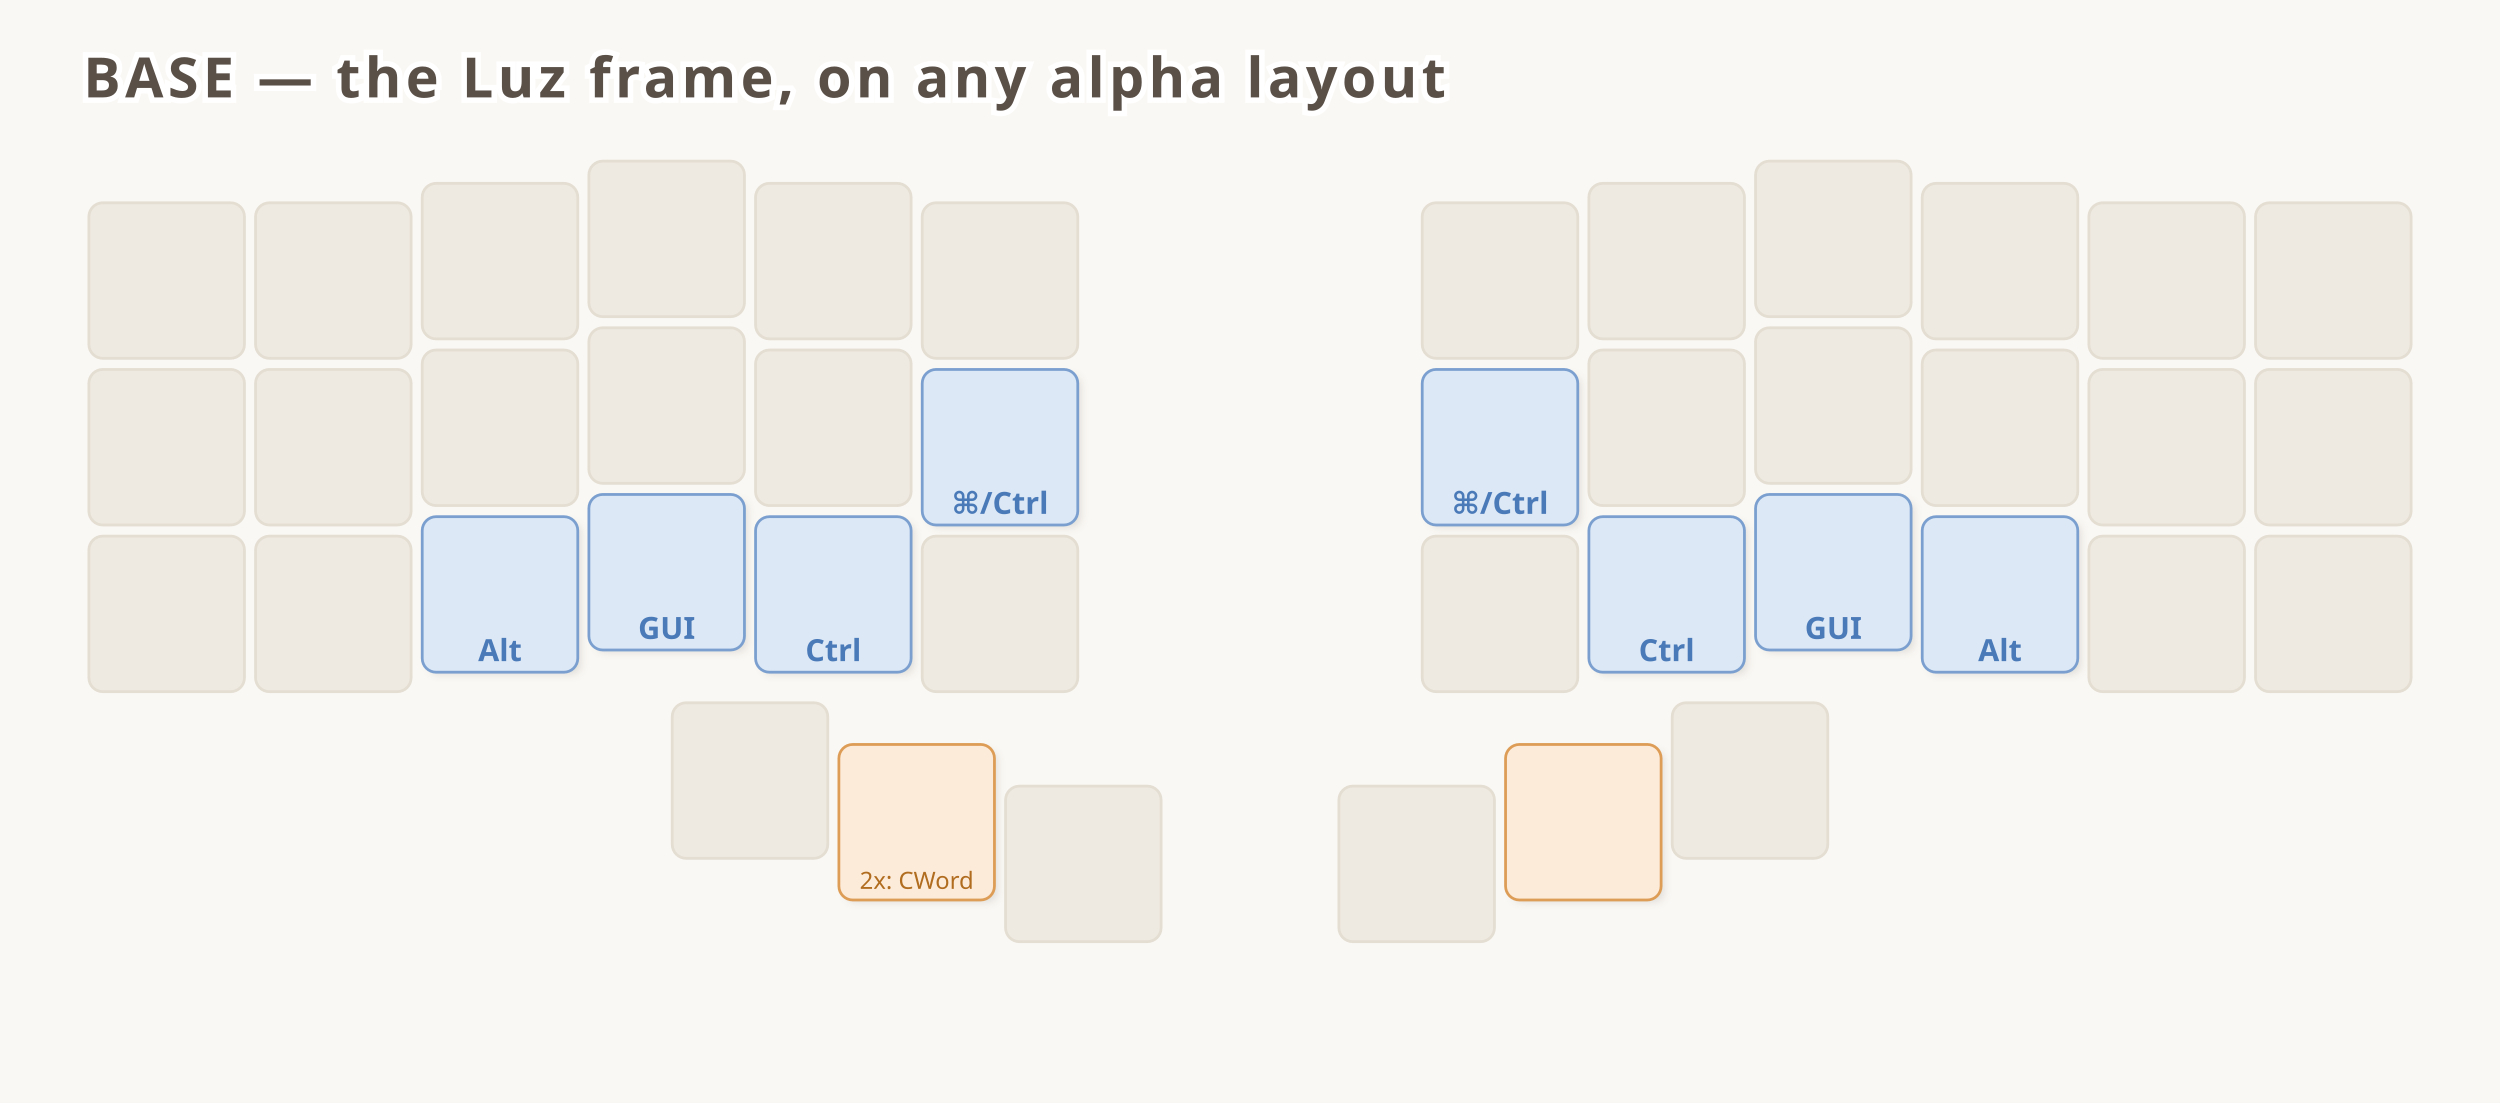
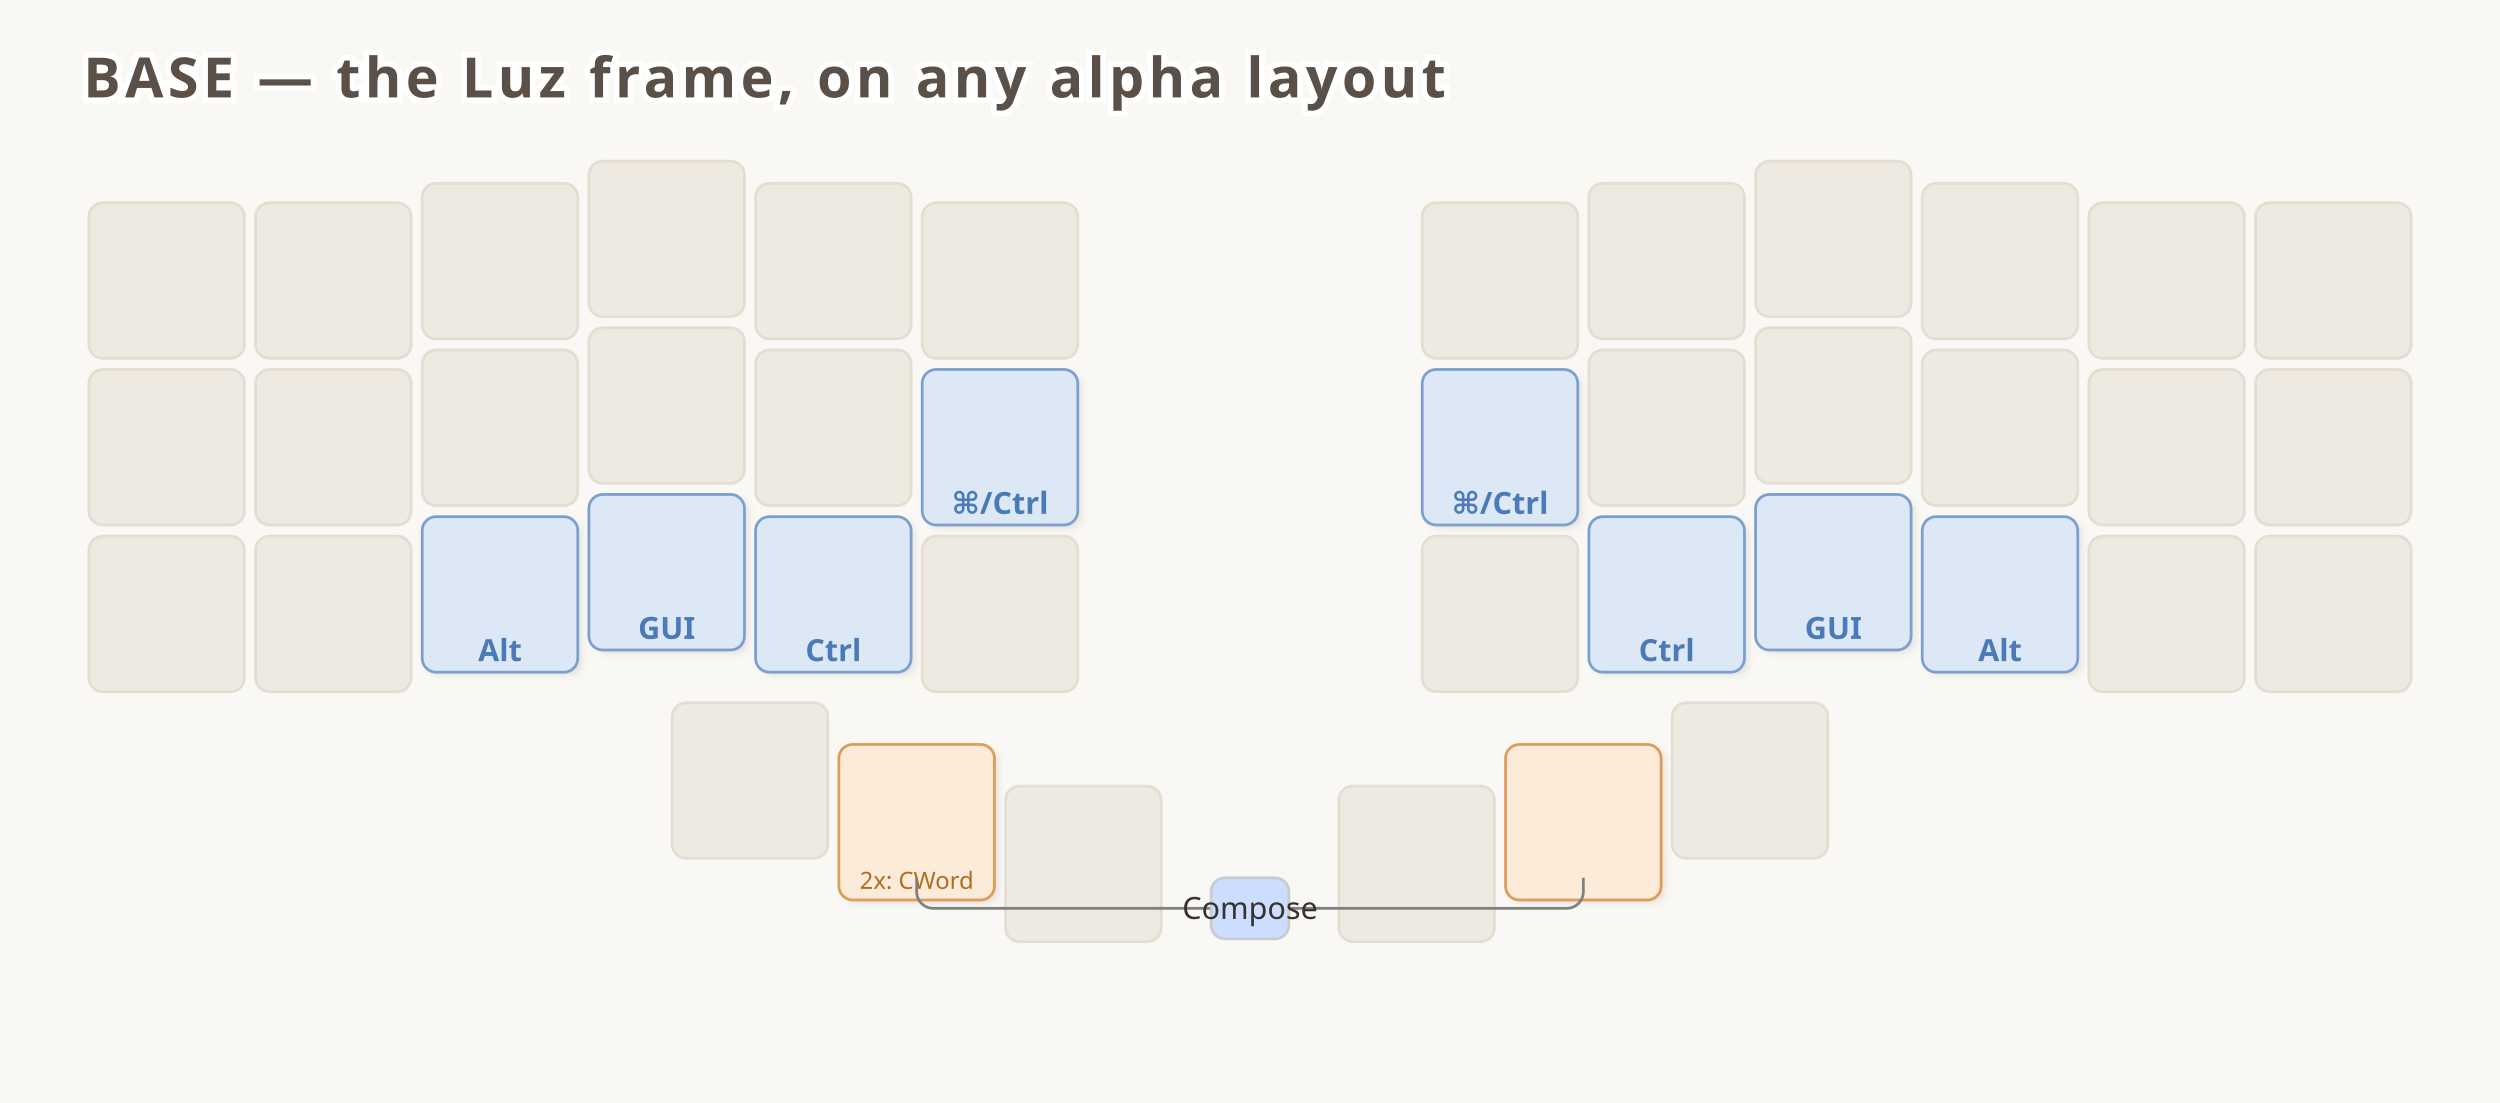
<svg xmlns="http://www.w3.org/2000/svg" xmlns:xlink="http://www.w3.org/1999/xlink" width="900" height="397" viewBox="0 0 900 397" class="keymap">
  <defs>
    <filter id="sh" x="-50%" y="-50%" width="200%" height="200%" color-interpolation-filters="sRGB">
      <feGaussianBlur stdDeviation="1.6" />
    </filter>
  </defs>
  <rect x="0" y="0" width="100%" height="100%" fill="#faf8f4" />
  <defs>/* start glyphs */
<svg id="mdi:apple-keyboard-shift">
      <svg id="mdi-apple-keyboard-shift" viewBox="0 0 24 24">
        <path d="M15,18V12H17.17L12,6.83L6.83,12H9V18H15M12,4L22,14H17V20H7V14H2L12,4Z" />
        <defs>
          <pattern id="stripes" patternUnits="userSpaceOnUse" width="8" height="8" patternTransform="rotate(45)">
            <rect width="8" height="8" fill="#efefef" />
            <rect width="4" height="8" fill="#c8c8c8" />
          </pattern>
        </defs>
      </svg>
      <defs>
        <pattern id="stripes" patternUnits="userSpaceOnUse" width="8" height="8" patternTransform="rotate(45)">
          <rect width="8" height="8" fill="#efefef" />
          <rect width="4" height="8" fill="#c8c8c8" />
        </pattern>
      </defs>
    </svg>
    <svg id="mdi:keyboard-space">
      <svg id="mdi-keyboard-space" viewBox="0 0 24 24">
        <path d="M3 15H5V19H19V15H21V19C21 20.1 20.1 21 19 21H5C3.9 21 3 20.1 3 19V15Z" />
        <defs>
          <pattern id="stripes" patternUnits="userSpaceOnUse" width="8" height="8" patternTransform="rotate(45)">
            <rect width="8" height="8" fill="#efefef" />
            <rect width="4" height="8" fill="#c8c8c8" />
          </pattern>
        </defs>
      </svg>
      <defs>
        <pattern id="stripes" patternUnits="userSpaceOnUse" width="8" height="8" patternTransform="rotate(45)">
          <rect width="8" height="8" fill="#efefef" />
          <rect width="4" height="8" fill="#c8c8c8" />
        </pattern>
      </defs>
    </svg>
  </defs>/* end glyphs */
<style>/* inherit to force styles through use tags */
svg path {
    fill: inherit;
}

/* font and background color specifications */
svg.keymap {
    font-family: 'Source Sans 3','Source Sans Pro',sans-serif;
    font-size: 14px;
    font-kerning: normal;
    text-rendering: optimizeLegibility;
    fill: #24292e;
}

/* default key styling */
rect.key {
    fill: #f6f8fa;
}

rect.key, rect.combo {
    stroke: #c9cccf;
    stroke-width: 1;
}

/* default key side styling, only used is draw_key_sides is set */
rect.side {
    filter: brightness(90%);
}

/* color accent for combo boxes */
rect.combo, rect.combo-separate {
    fill: #cdf;
}

/* color accent for held keys */
rect.held, rect.combo.held {
    fill: #fdd;
}

/* color accent for ghost (optional) keys */
rect.ghost, rect.combo.ghost {
    stroke-dasharray: 4, 4;
    stroke-width: 2;
}

text {
    text-anchor: middle;
    dominant-baseline: middle;
}

/* styling for layer labels */
text.label {
    font-weight: 600;
    font-size: 20px;
    letter-spacing: 0.08em;
    fill: #5a5048;
    text-anchor: start;
    stroke: white;
    stroke-width: 4;
    paint-order: stroke;
}

/* styling for optional footer */
text.footer {
    text-anchor: end;
    dominant-baseline: auto;
    stroke: white;
    stroke-width: 4;
    paint-order: stroke;
}

/* styling for combo tap, and key non-tap label text */
text.combo, text.hold, text.shifted, text.left, text.right, text.tl, text.tr, text.bl, text.br {
    font-size: 11px;
}

text.hold, text.bl, text.br {
    text-anchor: middle;
    dominant-baseline: auto;
}

text.shifted, text.tl, text.tr {
    text-anchor: middle;
    dominant-baseline: hanging;
}

text.left, text.tl, text.bl {
    text-anchor: start;
}

text.right, text.tr, text.br {
    text-anchor: end;
}

text.layer-activator {
    text-decoration: underline;
}

/* styling for hold/shifted label text in combo box */
text.combo.hold, text.combo.shifted, text.combo.left, text.combo.right {
    font-size: 8px;
}

/* lighter symbol for transparent keys */
text.trans {
    fill: #7b7e81;
}

/* styling for combo dendrons */
path.combo {
    stroke-width: 1;
    stroke: gray;
    fill: none;
}

/* Start Tabler Icons Cleanup */
/* cannot use height/width with glyphs */
.icon-tabler &gt; path {
    fill: inherit;
    stroke: inherit;
    stroke-width: 2;
}
/* hide tabler's default box */
.icon-tabler &gt; path[stroke="none"][fill="none"] {
    visibility: hidden;
}
/* End Tabler Icons Cleanup */

/* Two-tier palette: pale fills = content regions (ambient), vivid = behavior */
/* Tier 1 - ambient content categories (default dark text) */
/* Palette: grey = alphas/trans (default), white = unused, green = symbols,
   purple = layers, blue = navigation (incl. latches), orange = everything else */
svg.keymap { fill: #36322e; }
.key.none rect.key { fill: #efeae1; stroke: #e3ddd2; }
.key.symbol rect.key { fill: #e9f5f0; stroke: #bedfd2; }
.key.layer rect.key { fill: #ead9eb; stroke: #9a5fa1; }
.key.layer.tap, .key.layer.hold, .key.layer.shifted { fill: #9a5fa1; }
.key.nav rect.key { fill: #dbe9f8; stroke: #6b97c9; }
.key.delhold.tap, .key.delhold.hold, .key.delhold.shifted { fill: #c25f54; }
.key.editing rect.key, .key.state rect.key, .key.danger rect.key, .key.modifier rect.key { fill: #fdebd9; stroke: #dd9d57; }
.key.system rect.key { fill: #f9f0c9; stroke: #cdb94e; }
.key.modifier.tap, .key.modifier.hold, .key.modifier.shifted { fill: #b06c1f; }
.key.modtap rect.key { fill: #dce8f6; stroke: #7ba0cf; }
.key.modtap.hold { fill: #4a7ab8; font-weight: bold; }
.key.held rect.key { fill: url(#stripes); stroke: #999999; }
.combo.state rect.key { fill: #fdebd9; stroke: #dd9d57; }
.combo.symbol rect.key { fill: #e9f5f0; stroke: #bedfd2; }
.key.shifted { transform: translateY(2px); }
.key.hold {transform: translateY(-2px); }
</style>
  <g transform="translate(30, 0)" class="layer-BASE — the Luz frame, on any alpha layout">
    <text x="0" y="28" class="label" id="BASE--the-Luz-frame-on-any-alpha-layout">BASE — the Luz frame, on any alpha layout</text>
    <g transform="translate(0, 56)">
      <g transform="translate(30, 45)" class="key none keypos-0">
        <rect rx="5" ry="5" x="-28" y="-28" width="56" height="56" class="key none" />
      </g>
      <g transform="translate(90, 45)" class="key none keypos-1">
        <rect rx="5" ry="5" x="-28" y="-28" width="56" height="56" class="key none" />
      </g>
      <g transform="translate(150, 38)" class="key none keypos-2">
        <rect rx="5" ry="5" x="-28" y="-28" width="56" height="56" class="key none" />
      </g>
      <g transform="translate(210, 30)" class="key none keypos-3">
        <rect rx="5" ry="5" x="-28" y="-28" width="56" height="56" class="key none" />
      </g>
      <g transform="translate(270, 38)" class="key none keypos-4">
        <rect rx="5" ry="5" x="-28" y="-28" width="56" height="56" class="key none" />
      </g>
      <g transform="translate(330, 45)" class="key none keypos-5">
        <rect rx="5" ry="5" x="-28" y="-28" width="56" height="56" class="key none" />
      </g>
      <g transform="translate(510, 45)" class="key none keypos-6">
        <rect rx="5" ry="5" x="-28" y="-28" width="56" height="56" class="key none" />
      </g>
      <g transform="translate(570, 38)" class="key none keypos-7">
        <rect rx="5" ry="5" x="-28" y="-28" width="56" height="56" class="key none" />
      </g>
      <g transform="translate(630, 30)" class="key none keypos-8">
        <rect rx="5" ry="5" x="-28" y="-28" width="56" height="56" class="key none" />
      </g>
      <g transform="translate(690, 38)" class="key none keypos-9">
        <rect rx="5" ry="5" x="-28" y="-28" width="56" height="56" class="key none" />
      </g>
      <g transform="translate(750, 45)" class="key none keypos-10">
        <rect rx="5" ry="5" x="-28" y="-28" width="56" height="56" class="key none" />
      </g>
      <g transform="translate(810, 45)" class="key none keypos-11">
        <rect rx="5" ry="5" x="-28" y="-28" width="56" height="56" class="key none" />
      </g>
      <g transform="translate(30, 105)" class="key none keypos-12">
        <rect rx="5" ry="5" x="-28" y="-28" width="56" height="56" class="key none" />
      </g>
      <g transform="translate(90, 105)" class="key none keypos-13">
        <rect rx="5" ry="5" x="-28" y="-28" width="56" height="56" class="key none" />
      </g>
      <g transform="translate(150, 98)" class="key none keypos-14">
        <rect rx="5" ry="5" x="-28" y="-28" width="56" height="56" class="key none" />
      </g>
      <g transform="translate(210, 90)" class="key none keypos-15">
        <rect rx="5" ry="5" x="-28" y="-28" width="56" height="56" class="key none" />
      </g>
      <g transform="translate(270, 98)" class="key none keypos-16">
        <rect rx="5" ry="5" x="-28" y="-28" width="56" height="56" class="key none" />
      </g>
      <g transform="translate(330, 105)" class="key modtap keypos-17">
        <rect x="-25.2" y="-25.5" width="54" height="54" rx="3" ry="3" fill="#3a2f25" opacity="0.16" filter="url(#sh)" />
        <rect rx="5" ry="5" x="-28" y="-28" width="56" height="56" class="key modtap" />
        <text x="0" y="26" class="key modtap hold">⌘/Ctrl</text>
      </g>
      <g transform="translate(510, 105)" class="key modtap keypos-18">
        <rect x="-25.2" y="-25.5" width="54" height="54" rx="3" ry="3" fill="#3a2f25" opacity="0.16" filter="url(#sh)" />
        <rect rx="5" ry="5" x="-28" y="-28" width="56" height="56" class="key modtap" />
        <text x="0" y="26" class="key modtap hold">⌘/Ctrl</text>
      </g>
      <g transform="translate(570, 98)" class="key none keypos-19">
        <rect rx="5" ry="5" x="-28" y="-28" width="56" height="56" class="key none" />
      </g>
      <g transform="translate(630, 90)" class="key none keypos-20">
        <rect rx="5" ry="5" x="-28" y="-28" width="56" height="56" class="key none" />
      </g>
      <g transform="translate(690, 98)" class="key none keypos-21">
        <rect rx="5" ry="5" x="-28" y="-28" width="56" height="56" class="key none" />
      </g>
      <g transform="translate(750, 105)" class="key none keypos-22">
        <rect rx="5" ry="5" x="-28" y="-28" width="56" height="56" class="key none" />
      </g>
      <g transform="translate(810, 105)" class="key none keypos-23">
        <rect rx="5" ry="5" x="-28" y="-28" width="56" height="56" class="key none" />
      </g>
      <g transform="translate(30, 165)" class="key none keypos-24">
        <rect rx="5" ry="5" x="-28" y="-28" width="56" height="56" class="key none" />
      </g>
      <g transform="translate(90, 165)" class="key none keypos-25">
        <rect rx="5" ry="5" x="-28" y="-28" width="56" height="56" class="key none" />
      </g>
      <g transform="translate(150, 158)" class="key modtap keypos-26">
        <rect x="-25.2" y="-25.5" width="54" height="54" rx="3" ry="3" fill="#3a2f25" opacity="0.16" filter="url(#sh)" />
        <rect rx="5" ry="5" x="-28" y="-28" width="56" height="56" class="key modtap" />
        <text x="0" y="26" class="key modtap hold">Alt</text>
      </g>
      <g transform="translate(210, 150)" class="key modtap keypos-27">
        <rect x="-25.2" y="-25.5" width="54" height="54" rx="3" ry="3" fill="#3a2f25" opacity="0.16" filter="url(#sh)" />
        <rect rx="5" ry="5" x="-28" y="-28" width="56" height="56" class="key modtap" />
        <text x="0" y="26" class="key modtap hold">GUI</text>
      </g>
      <g transform="translate(270, 158)" class="key modtap keypos-28">
        <rect x="-25.2" y="-25.5" width="54" height="54" rx="3" ry="3" fill="#3a2f25" opacity="0.16" filter="url(#sh)" />
        <rect rx="5" ry="5" x="-28" y="-28" width="56" height="56" class="key modtap" />
        <text x="0" y="26" class="key modtap hold">Ctrl</text>
      </g>
      <g transform="translate(330, 165)" class="key none keypos-29">
        <rect rx="5" ry="5" x="-28" y="-28" width="56" height="56" class="key none" />
      </g>
      <g transform="translate(510, 165)" class="key none keypos-30">
        <rect rx="5" ry="5" x="-28" y="-28" width="56" height="56" class="key none" />
      </g>
      <g transform="translate(570, 158)" class="key modtap keypos-31">
        <rect x="-25.2" y="-25.5" width="54" height="54" rx="3" ry="3" fill="#3a2f25" opacity="0.16" filter="url(#sh)" />
        <rect rx="5" ry="5" x="-28" y="-28" width="56" height="56" class="key modtap" />
        <text x="0" y="26" class="key modtap hold">Ctrl</text>
      </g>
      <g transform="translate(630, 150)" class="key modtap keypos-32">
        <rect x="-25.2" y="-25.5" width="54" height="54" rx="3" ry="3" fill="#3a2f25" opacity="0.16" filter="url(#sh)" />
        <rect rx="5" ry="5" x="-28" y="-28" width="56" height="56" class="key modtap" />
        <text x="0" y="26" class="key modtap hold">GUI</text>
      </g>
      <g transform="translate(690, 158)" class="key modtap keypos-33">
        <rect x="-25.2" y="-25.5" width="54" height="54" rx="3" ry="3" fill="#3a2f25" opacity="0.16" filter="url(#sh)" />
        <rect rx="5" ry="5" x="-28" y="-28" width="56" height="56" class="key modtap" />
        <text x="0" y="26" class="key modtap hold">Alt</text>
      </g>
      <g transform="translate(750, 165)" class="key none keypos-34">
        <rect rx="5" ry="5" x="-28" y="-28" width="56" height="56" class="key none" />
      </g>
      <g transform="translate(810, 165)" class="key none keypos-35">
        <rect rx="5" ry="5" x="-28" y="-28" width="56" height="56" class="key none" />
      </g>
      <g transform="translate(240, 225)" class="key none keypos-36">
        <rect rx="5" ry="5" x="-28" y="-28" width="56" height="56" class="key none" />
      </g>
      <g transform="translate(300, 240)" class="key modifier keypos-37">
        <rect x="-25.2" y="-25.5" width="54" height="54" rx="3" ry="3" fill="#3a2f25" opacity="0.16" filter="url(#sh)" />
        <rect rx="5" ry="5" x="-28" y="-28" width="56" height="56" class="key modifier" />
        <use href="#mdi:apple-keyboard-shift" xlink:href="#mdi:apple-keyboard-shift" x="-7" y="-7" height="14" width="14.0" class="key modifier tap glyph mdi:apple-keyboard-shift" />
        <text x="0" y="26" class="key modifier hold">
          <tspan style="font-size: 78%">2x: CWord</tspan>
        </text>
      </g>
      <g transform="translate(360, 255)" class="key none keypos-38">
        <rect rx="5" ry="5" x="-28" y="-28" width="56" height="56" class="key none" />
      </g>
      <g transform="translate(480, 255)" class="key none keypos-39">
        <rect rx="5" ry="5" x="-28" y="-28" width="56" height="56" class="key none" />
      </g>
      <g transform="translate(540, 240)" class="key editing keypos-40">
        <rect x="-25.2" y="-25.5" width="54" height="54" rx="3" ry="3" fill="#3a2f25" opacity="0.16" filter="url(#sh)" />
        <rect rx="5" ry="5" x="-28" y="-28" width="56" height="56" class="key editing" />
        <use href="#mdi:keyboard-space" xlink:href="#mdi:keyboard-space" x="-7" y="-7" height="14" width="14.0" class="key editing tap glyph mdi:keyboard-space" />
      </g>
      <g transform="translate(600, 225)" class="key none keypos-41">
        <rect rx="5" ry="5" x="-28" y="-28" width="56" height="56" class="key none" />
      </g>
+       <g class="combo state combopos-0">
+         <path d="M420,271 h-114 a6.0,6.0 0 0 1 -6.0,-6.0 v-5" class="combo" />
+         <path d="M420,271 h114 a6.0,6.0 0 0 0 6.0,-6.0 v-5" class="combo" />
+         <rect rx="5" ry="5" x="406" y="260" width="28" height="22" class="combo state" />
+         <text x="420" y="271" class="combo state tap">Compose</text>
+       </g>
    </g>
  </g>
  <defs>
    <pattern id="stripes" patternUnits="userSpaceOnUse" width="8" height="8" patternTransform="rotate(45)">
      <rect width="8" height="8" fill="#efefef" />
      <rect width="4" height="8" fill="#c8c8c8" />
    </pattern>
  </defs>
</svg>
